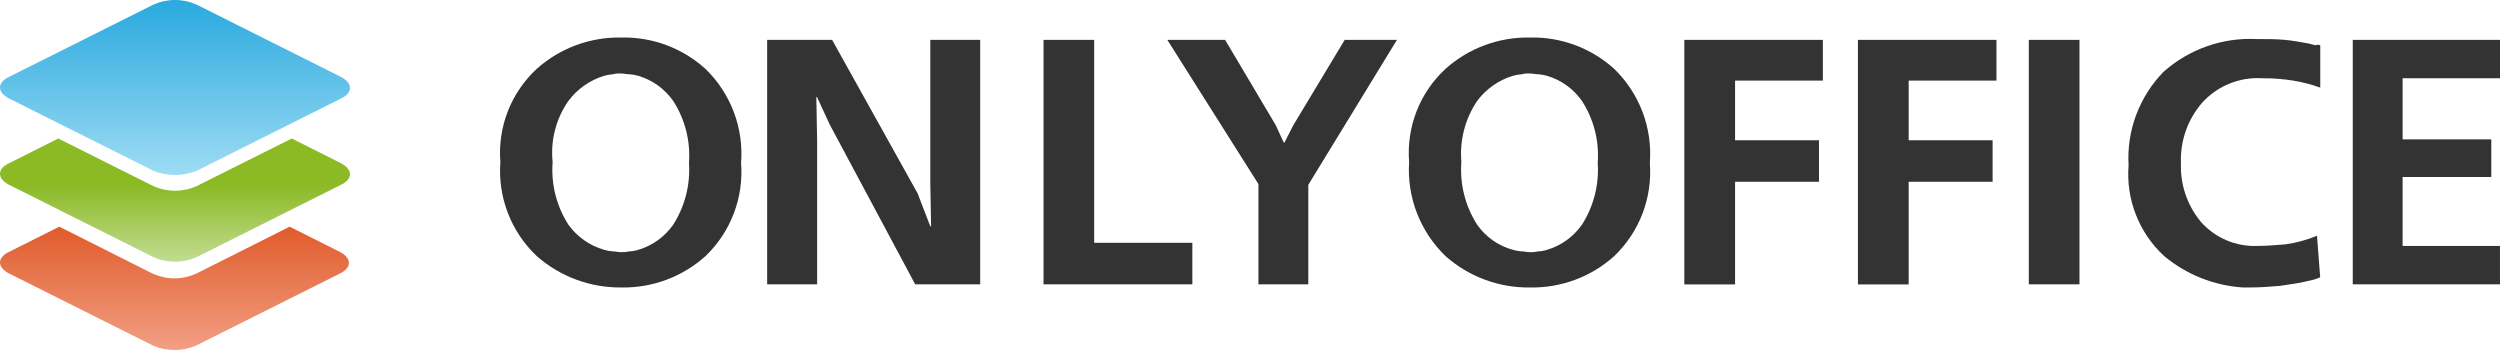
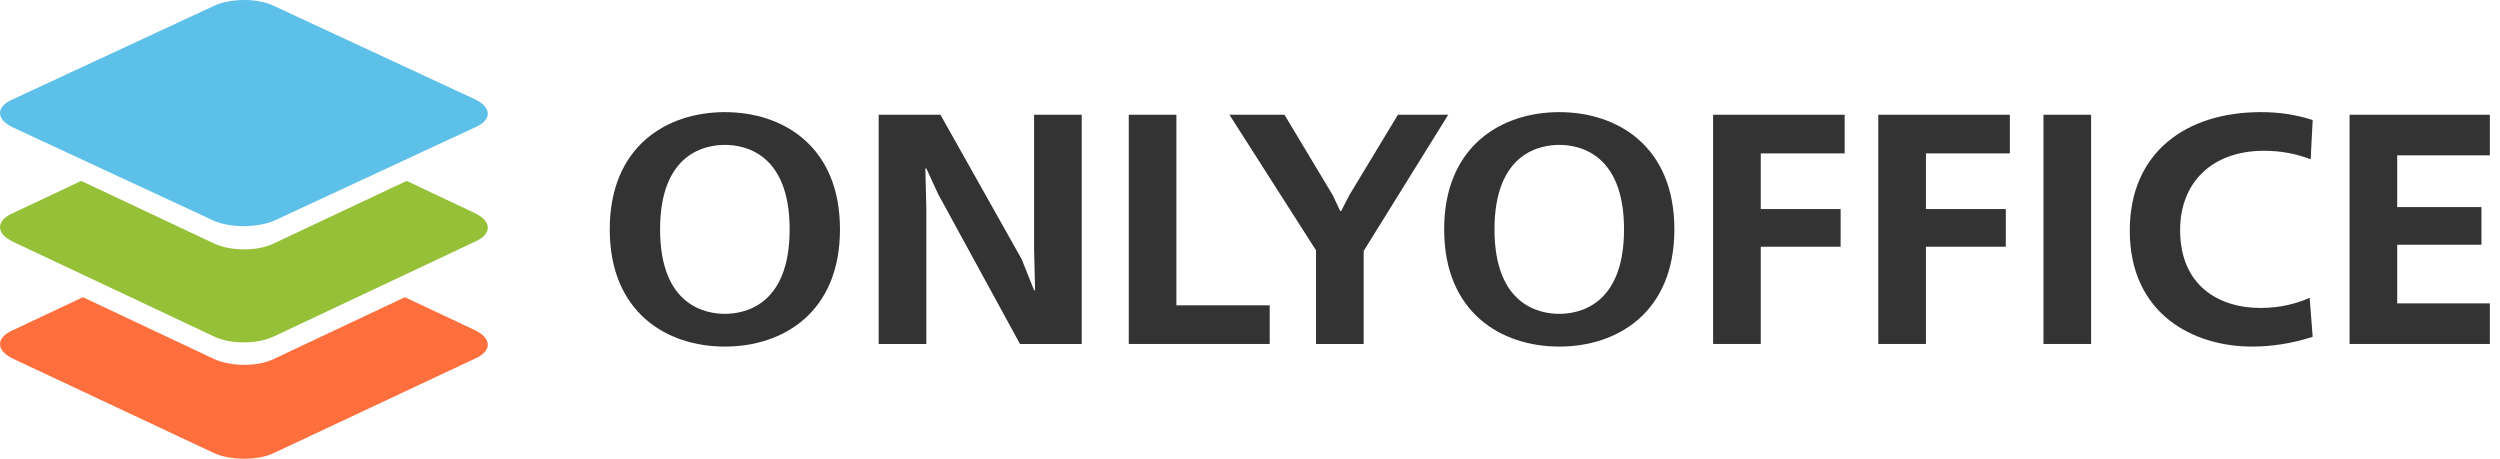
- <svg xmlns="http://www.w3.org/2000/svg" width="100" height="14" viewBox="0 0 100 14" fill="none">
-   <path d="M20.015 6.482C19.959 5.791 20.061 5.096 20.313 4.45C20.566 3.803 20.962 3.223 21.472 2.752C22.402 1.921 23.614 1.474 24.861 1.501C26.1 1.475 27.301 1.924 28.218 2.755C28.718 3.239 29.104 3.827 29.351 4.477C29.597 5.127 29.697 5.823 29.643 6.516C29.697 7.204 29.597 7.896 29.351 8.541C29.104 9.186 28.718 9.768 28.218 10.246C27.298 11.072 26.099 11.52 24.861 11.499C23.616 11.514 22.409 11.068 21.473 10.246C20.965 9.766 20.57 9.18 20.318 8.529C20.066 7.877 19.962 7.178 20.015 6.482ZM22.105 6.482C22.037 7.364 22.259 8.245 22.737 8.989C23.087 9.474 23.588 9.827 24.163 9.992C24.277 10.026 24.395 10.047 24.514 10.055C24.609 10.055 24.736 10.086 24.831 10.086C24.948 10.09 25.067 10.08 25.182 10.055C25.301 10.05 25.419 10.029 25.533 9.992C26.098 9.825 26.589 9.471 26.927 8.989C27.397 8.253 27.619 7.385 27.559 6.513C27.623 5.641 27.402 4.771 26.927 4.036C26.589 3.554 26.098 3.201 25.533 3.033C25.419 3 25.301 2.979 25.182 2.971C25.055 2.971 24.96 2.939 24.831 2.939C24.724 2.933 24.617 2.943 24.514 2.971C24.395 2.979 24.277 3 24.163 3.033C23.593 3.207 23.093 3.559 22.737 4.036C22.239 4.749 22.014 5.617 22.105 6.481V6.482Z" fill="#333333" />
-   <path d="M30.686 1.595H33.285L36.706 7.738L37.212 9.054H37.244L37.212 7.33V1.595H39.207V11.373H36.608L33.188 4.98L32.681 3.882H32.653L32.685 5.606V11.373H30.686V1.595Z" fill="#333333" />
-   <path d="M41.741 1.595H43.767V9.712H47.694V11.373H41.741V1.595Z" fill="#333333" />
-   <path d="M46.693 1.595H49.005L51.032 5.011L51.348 5.701H51.38L51.731 5.011L53.788 1.595H55.878L52.332 7.393V11.373H50.337V7.362L46.693 1.595Z" fill="#333333" />
-   <path d="M56.365 6.482C56.309 5.791 56.411 5.096 56.663 4.45C56.916 3.803 57.312 3.223 57.822 2.752C58.752 1.921 59.964 1.474 61.212 1.501C62.45 1.475 63.651 1.924 64.568 2.755C65.068 3.239 65.454 3.827 65.701 4.477C65.947 5.127 66.047 5.823 65.994 6.516C66.047 7.204 65.947 7.896 65.701 8.541C65.454 9.186 65.067 9.768 64.568 10.246C63.648 11.072 62.449 11.52 61.212 11.499C59.965 11.52 58.756 11.072 57.823 10.246C57.321 9.762 56.93 9.175 56.678 8.525C56.426 7.875 56.319 7.178 56.365 6.482ZM58.455 6.482C58.387 7.364 58.609 8.245 59.087 8.989C59.431 9.48 59.935 9.835 60.513 9.992C60.627 10.026 60.745 10.047 60.864 10.055C60.959 10.055 61.086 10.086 61.181 10.086C61.299 10.092 61.417 10.081 61.532 10.055C61.651 10.05 61.769 10.029 61.883 9.992C62.448 9.825 62.939 9.471 63.277 8.989C63.747 8.253 63.969 7.385 63.909 6.513C63.974 5.641 63.752 4.771 63.277 4.036C62.939 3.554 62.448 3.201 61.883 3.033C61.769 3 61.651 2.979 61.532 2.971C61.405 2.971 61.31 2.939 61.181 2.939C61.074 2.933 60.967 2.943 60.864 2.971C60.745 2.979 60.627 3 60.513 3.033C59.943 3.207 59.443 3.559 59.087 4.036C58.603 4.755 58.38 5.618 58.455 6.481V6.482Z" fill="#333333" />
-   <path d="M67.373 1.595H72.915V3.224H69.403V5.61H72.76V7.271H69.403V11.377H67.373V1.595Z" fill="#333333" />
-   <path d="M74.317 1.595H79.859V3.224H76.347V5.61H79.704V7.271H76.347V11.377H74.317V1.595Z" fill="#333333" />
-   <path d="M81.153 11.373V1.595H83.179V11.373H81.153Z" fill="#333333" />
-   <path d="M92.811 1.813V3.505C92.461 3.379 92.101 3.285 91.734 3.225C91.326 3.16 90.913 3.128 90.499 3.131C90.051 3.101 89.601 3.174 89.185 3.342C88.768 3.51 88.395 3.77 88.093 4.102C87.51 4.768 87.204 5.632 87.238 6.516C87.203 7.369 87.484 8.205 88.027 8.865C88.31 9.187 88.662 9.442 89.057 9.61C89.451 9.778 89.879 9.856 90.307 9.837C90.659 9.837 91.004 9.805 91.416 9.774C91.85 9.714 92.275 9.598 92.68 9.43L92.807 11.091C92.724 11.127 92.639 11.159 92.553 11.185C92.427 11.216 92.299 11.247 92.141 11.279C91.888 11.341 91.571 11.373 91.191 11.435C90.811 11.467 90.431 11.498 90.019 11.498H89.703C88.552 11.42 87.454 10.982 86.568 10.244C86.07 9.786 85.682 9.22 85.436 8.59C85.189 7.96 85.088 7.283 85.143 6.608C85.103 5.924 85.207 5.239 85.447 4.597C85.687 3.955 86.058 3.369 86.536 2.878C87.56 1.965 88.904 1.492 90.275 1.562C90.687 1.562 91.067 1.562 91.383 1.594C91.735 1.625 92.049 1.688 92.397 1.75C92.46 1.782 92.555 1.782 92.619 1.813C92.648 1.797 92.681 1.789 92.714 1.789C92.747 1.789 92.779 1.797 92.809 1.813H92.811Z" fill="#333333" />
-   <path d="M94.11 1.595H100V3.13H96.104V5.575H99.652V7.08H96.104V9.838H99.999V11.373H94.11V1.595Z" fill="#333333" />
-   <path fill-rule="evenodd" clip-rule="evenodd" d="M6.126 13.827L0.368 10.942C-0.123 10.69 -0.123 10.301 0.368 10.072L2.372 9.067L6.104 10.944C6.381 11.068 6.678 11.133 6.978 11.133C7.279 11.133 7.576 11.068 7.853 10.944L11.585 9.067L13.589 10.074C14.08 10.326 14.08 10.715 13.589 10.944L7.832 13.829C7.283 14.057 6.675 14.057 6.127 13.829L6.126 13.827Z" fill="url(#paint0_linear)" />
-   <path fill-rule="evenodd" clip-rule="evenodd" d="M6.126 10.28L0.368 7.395C-0.123 7.143 -0.123 6.754 0.368 6.526L2.33 5.54L6.126 7.44C6.402 7.565 6.7 7.629 7 7.629C7.3 7.629 7.597 7.565 7.874 7.44L11.67 5.54L13.632 6.526C14.123 6.777 14.123 7.167 13.632 7.395L7.874 10.28C7.597 10.405 7.3 10.469 7 10.469C6.7 10.469 6.402 10.405 6.126 10.28Z" fill="url(#paint1_linear)" />
-   <path fill-rule="evenodd" clip-rule="evenodd" d="M6.126 6.826L0.368 3.942C-0.123 3.69 -0.123 3.301 0.368 3.072L6.126 0.189C6.403 0.064 6.7 0 7 0C7.3 0 7.598 0.064 7.874 0.189L13.632 3.074C14.123 3.326 14.123 3.715 13.632 3.944L7.874 6.829C7.311 7.058 6.689 7.058 6.126 6.829V6.826Z" fill="url(#paint2_linear)" />
-   <defs>
-     <linearGradient id="paint0_linear" x1="6.993" y1="16.56" x2="6.993" y2="6.033" gradientUnits="userSpaceOnUse">
-       <stop stop-color="#FCC2B1" />
-       <stop offset="0.885" stop-color="#D9420B" />
-     </linearGradient>
-     <linearGradient id="paint1_linear" x1="7" y1="12.002" x2="7" y2="5.077" gradientUnits="userSpaceOnUse">
-       <stop stop-color="#DEEDC9" />
-       <stop offset="0.661" stop-color="#8BBA25" />
-     </linearGradient>
-     <linearGradient id="paint2_linear" x1="7" y1="9.205" x2="7" y2="-0.224" gradientUnits="userSpaceOnUse">
-       <stop stop-color="#C2EBFA" />
-       <stop offset="1" stop-color="#26A8DE" />
-     </linearGradient>
-   </defs>
+ <svg xmlns="http://www.w3.org/2000/svg" width="109" height="20" viewBox="0 0 109 20" fill="none">
+   <path fill-rule="evenodd" clip-rule="evenodd" d="M9.334 19.755L0.561 15.637C-0.187 15.278 -0.187 14.722 0.561 14.396L3.615 12.958L9.302 15.637C10.049 15.997 11.252 15.997 11.966 15.637L17.653 12.958L20.708 14.396C21.455 14.755 21.455 15.311 20.708 15.637L11.934 19.755C11.252 20.082 10.049 20.082 9.334 19.755Z" fill="#FF6F3D" />
+   <path fill-rule="evenodd" clip-rule="evenodd" d="M9.306 14.659L0.559 10.537C-0.186 10.177 -0.186 9.621 0.559 9.294L3.539 7.887L9.306 10.603C10.051 10.963 11.25 10.963 11.962 10.603L17.729 7.887L20.709 9.294C21.455 9.654 21.455 10.21 20.709 10.537L11.962 14.659C11.217 15.019 10.019 15.019 9.306 14.659Z" fill="#95C038" />
+   <path fill-rule="evenodd" clip-rule="evenodd" d="M9.306 9.617L0.559 5.554C-0.186 5.2 -0.186 4.651 0.559 4.329L9.306 0.266C10.051 -0.089 11.25 -0.089 11.962 0.266L20.709 4.329C21.455 4.684 21.455 5.232 20.709 5.554L11.962 9.617C11.217 9.94 10.019 9.94 9.306 9.617Z" fill="#5DC0E8" />
+   <path d="M31.604 4.889C29.073 4.889 26.585 6.374 26.585 10C26.585 13.626 29.073 15.111 31.604 15.111C34.136 15.111 36.623 13.626 36.623 10C36.623 6.374 34.136 4.889 31.604 4.889ZM31.604 6.317C32.38 6.317 34.428 6.616 34.428 10C34.428 13.384 32.38 13.683 31.604 13.683C30.829 13.683 28.78 13.384 28.78 10C28.78 6.616 30.829 6.317 31.604 6.317Z" fill="#333333" />
+   <path d="M38.311 5.003V14.997H40.389V9.115L40.345 7.345H40.389L40.901 8.458L44.471 14.997H47.163V5.003H45.086V10.885L45.13 12.655H45.086L44.544 11.299L41.003 5.003H38.311Z" fill="#333333" />
+   <path d="M49.214 5.003V14.997H55.359V13.312H51.291V5.003H49.214Z" fill="#333333" />
+   <path d="M53.603 5.003L57.378 10.914V14.997H59.456V10.942L63.143 5.003H60.949L58.827 8.515L58.476 9.201H58.432L58.11 8.515L56.003 5.003H53.603Z" fill="#333333" />
+   <path d="M67.984 4.889C65.453 4.889 62.965 6.374 62.965 10C62.965 13.626 65.453 15.111 67.984 15.111C70.516 15.111 73.003 13.626 73.003 10C73.003 6.374 70.516 4.889 67.984 4.889ZM67.984 6.317C68.76 6.317 70.808 6.616 70.808 10C70.808 13.384 68.76 13.683 67.984 13.683C67.209 13.683 65.16 13.384 65.16 10C65.16 6.616 67.209 6.317 67.984 6.317Z" fill="#333333" />
+   <path d="M74.691 5.003V14.997H76.769V10.757H80.251V9.115H76.769V6.688H80.427V5.003H74.691Z" fill="#333333" />
+   <path d="M81.893 5.003V14.997H83.971V10.757H87.453V9.115H83.971V6.688H87.629V5.003H81.893Z" fill="#333333" />
+   <path d="M89.095 14.997H91.172V5.003H89.095V14.997Z" fill="#333333" />
+   <path d="M100.701 12.984C100.189 13.212 99.472 13.427 98.565 13.427C96.721 13.427 95.053 12.441 95.053 10.029C95.053 7.987 96.414 6.574 98.711 6.574C99.487 6.574 100.145 6.716 100.745 6.945L100.833 5.232C100.057 4.989 99.37 4.889 98.565 4.889C95.346 4.889 92.858 6.616 92.858 10.057C92.858 13.698 95.638 15.111 98.184 15.111C99.004 15.111 99.926 14.983 100.833 14.683L100.701 12.984Z" fill="#333333" />
+   <path d="M102.441 5.003V14.997H108.557V13.227H104.518V10.671H108.191V9.029H104.518V6.773H108.557V5.003H102.441Z" fill="#333333" />
</svg>
